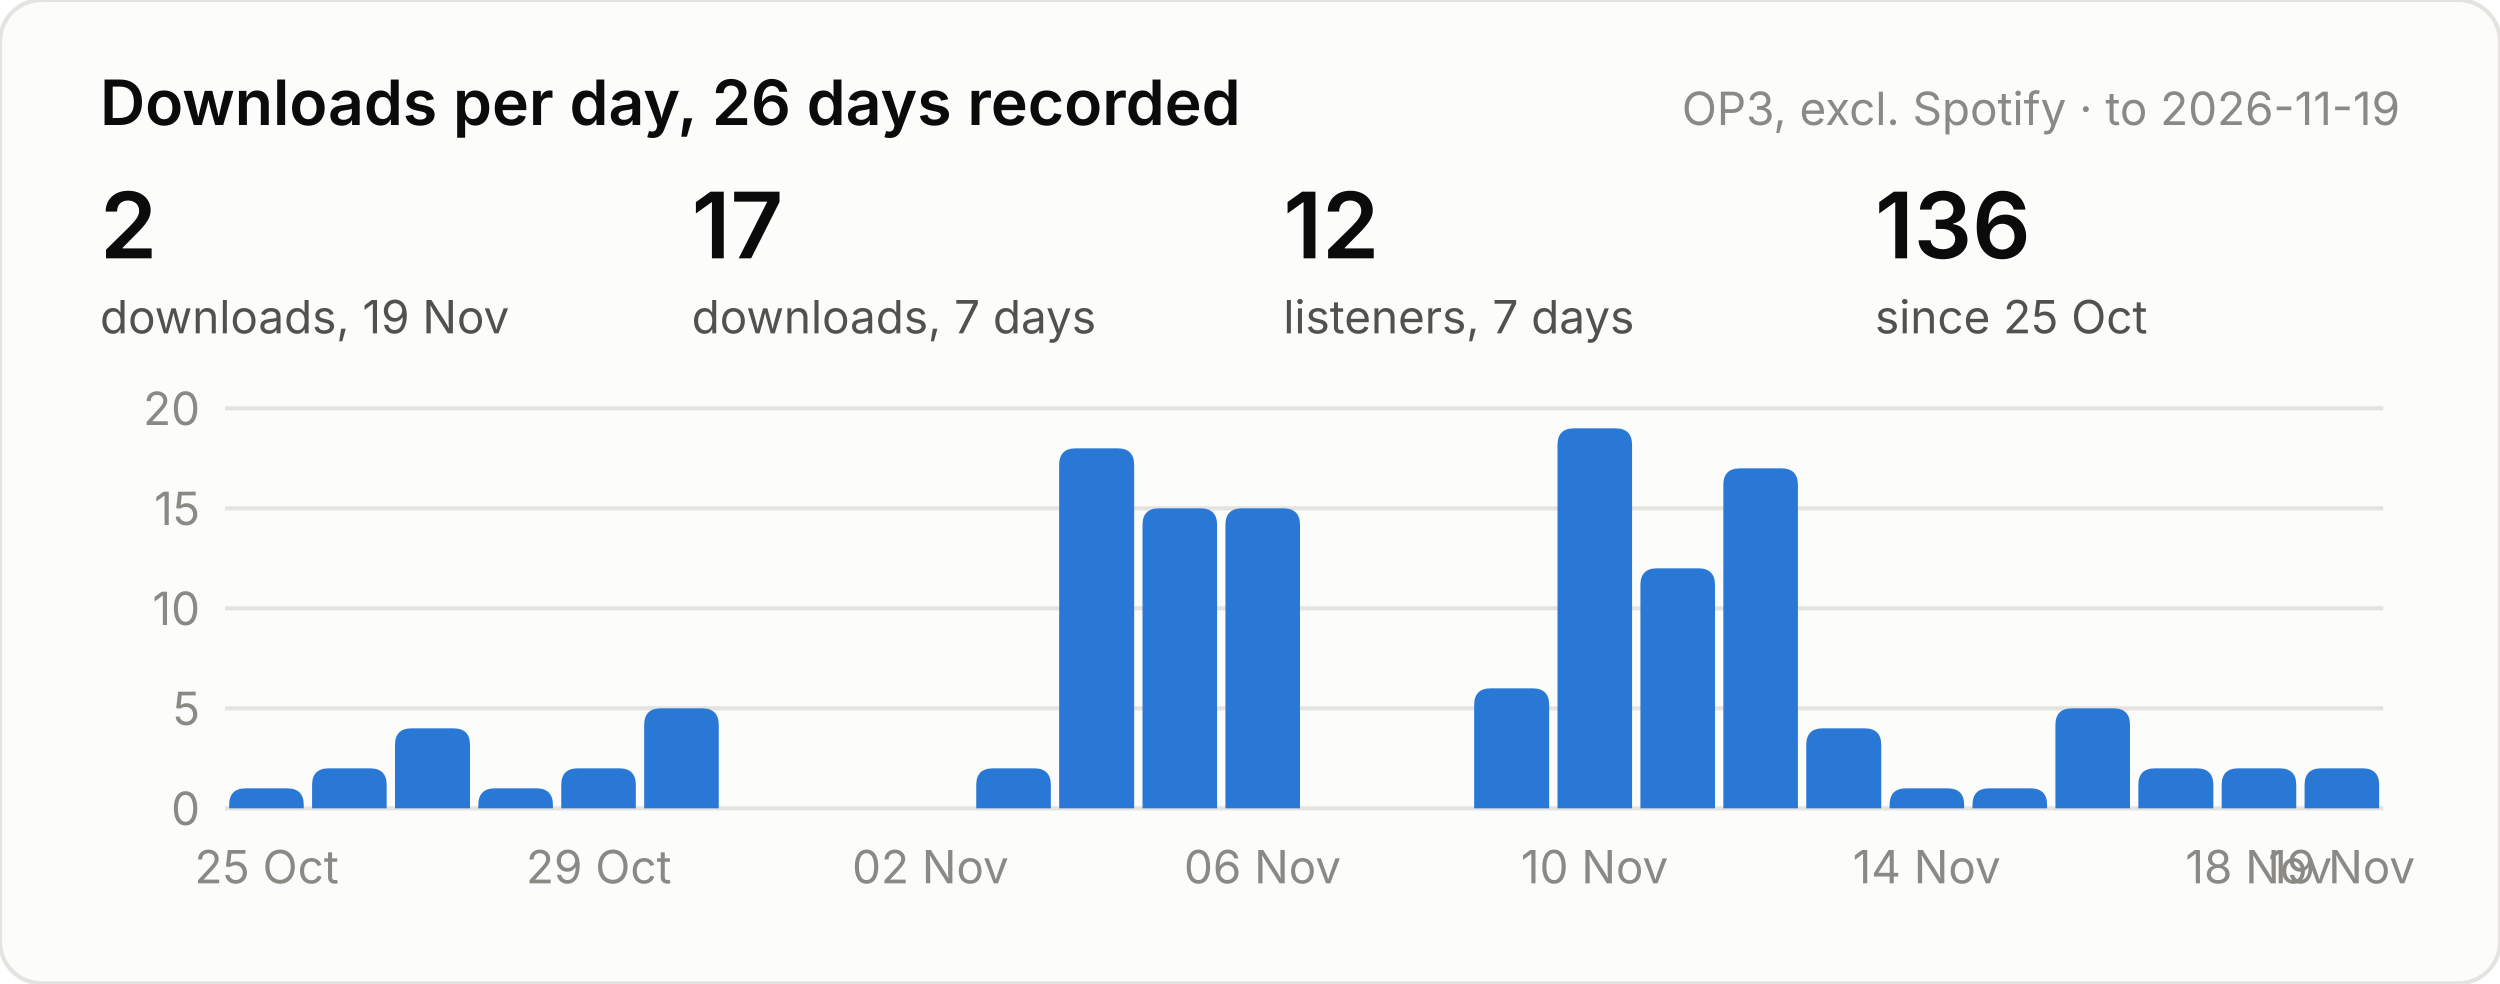
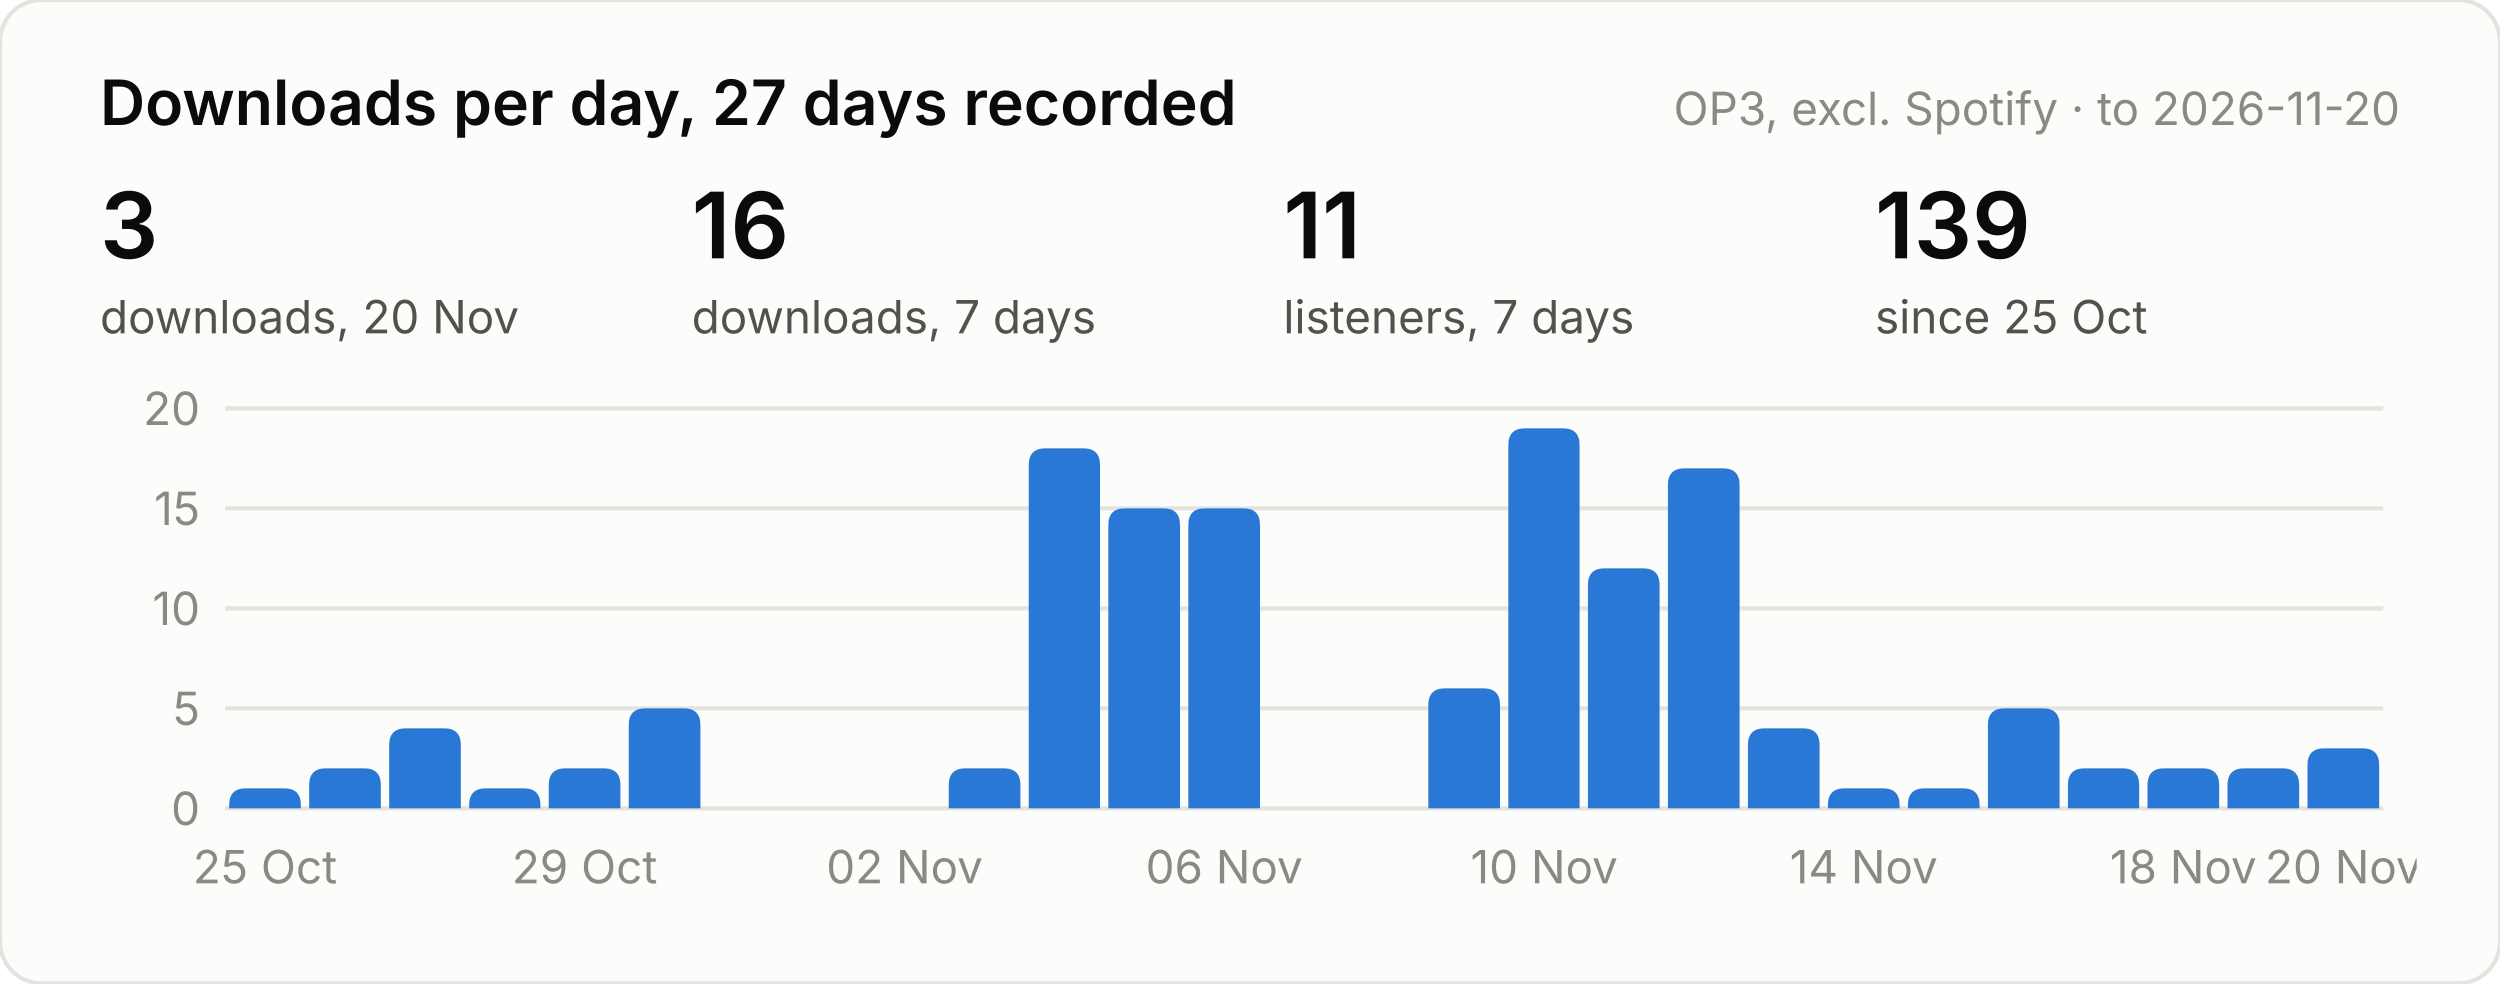
- <svg xmlns="http://www.w3.org/2000/svg" viewBox="0 0 600 236" width="600" height="236" role="img" aria-label="Podcast downloads: 17 in the last 7 days">
+ <svg xmlns="http://www.w3.org/2000/svg" viewBox="0 0 600 236" width="600" height="236" role="img" aria-label="Podcast downloads: 16 in the last 7 days">
  <style>text { font-family:system-ui,-apple-system,'Segoe UI',sans-serif; fill:#8a8984; font-size:11px; }
.h { fill:#0b0b0b; font-size:15px; font-weight:600; } .v { fill:#0b0b0b; font-size:22px; font-weight:600; }
.k { fill:#52514e; font-size:11px; } .grid { stroke:#e4e3df; } .bar { fill:#2a78d6; } .bar.today { opacity:.5; }
.gap { stroke:#8a8984; stroke-dasharray:2 2; } .hit { fill:none; }</style>
  <rect width="600" height="236" rx="10" fill="#fcfcfb" stroke="#e4e3df" />
-   <text x="24" y="30" class="h">Downloads per day, 26 days recorded</text>
-   <text x="576" y="30" text-anchor="end">OP3, excl. Spotify · to 2026-11-19</text>
-   <text x="24" y="62" class="v">2</text>
-   <text x="24" y="80" class="k">downloads, 19 Nov</text>
-   <text x="166" y="62" class="v">17</text>
+   <text x="24" y="30" class="h">Downloads per day, 27 days recorded</text>
+   <text x="576" y="30" text-anchor="end">OP3, excl. Spotify · to 2026-11-20</text>
+   <text x="24" y="62" class="v">3</text>
+   <text x="24" y="80" class="k">downloads, 20 Nov</text>
+   <text x="166" y="62" class="v">16</text>
  <text x="166" y="80" class="k">downloads, 7 days</text>
-   <text x="308" y="62" class="v">12</text>
+   <text x="308" y="62" class="v">11</text>
  <text x="308" y="80" class="k">listeners, 7 days</text>
-   <text x="450" y="62" class="v">136</text>
+   <text x="450" y="62" class="v">139</text>
  <text x="450" y="80" class="k">since 25 Oct</text>
-   <svg x="20" y="88" width="560" height="130" viewBox="0 0 560 130" role="img" aria-label="Downloads per day, 26 days">
+   <svg x="20" y="88" width="560" height="130" viewBox="0 0 560 130" role="img" aria-label="Downloads per day, 27 days">
    <line class="grid" x1="34" x2="552" y1="106.0" y2="106.0" />
    <text x="28" y="110.0" text-anchor="end">0</text>
    <line class="grid" x1="34" x2="552" y1="82.0" y2="82.0" />
    <text x="28" y="86.0" text-anchor="end">5</text>
    <line class="grid" x1="34" x2="552" y1="58.0" y2="58.0" />
    <text x="28" y="62.0" text-anchor="end">10</text>
    <line class="grid" x1="34" x2="552" y1="34.0" y2="34.0" />
    <text x="28" y="38.0" text-anchor="end">15</text>
    <line class="grid" x1="34" x2="552" y1="10.0" y2="10.0" />
    <text x="28" y="14.0" text-anchor="end">20</text>
    <g class="col">
-       <rect class="hit" x="34.0" y="10" width="19.9" height="96" />
-       <path class="bar" d="M35.0,106.0V105.2Q35.0,101.2 39.0,101.2H48.9Q52.9,101.2 52.9,105.2V106.0Z" />
+       <rect class="hit" x="34.0" y="10" width="19.2" height="96" />
+       <path class="bar" d="M35.0,106.0V105.2Q35.0,101.2 39.0,101.2H48.2Q52.2,101.2 52.2,105.2V106.0Z" />
    </g>
-     <text x="44.0" y="124" text-anchor="middle">25 Oct</text>
+     <text x="43.6" y="124" text-anchor="middle">25 Oct</text>
    <g class="col">
-       <rect class="hit" x="53.9" y="10" width="19.9" height="96" />
-       <path class="bar" d="M54.9,106.0V100.4Q54.9,96.4 58.9,96.4H68.8Q72.8,96.4 72.8,100.4V106.0Z" />
+       <rect class="hit" x="53.2" y="10" width="19.2" height="96" />
+       <path class="bar" d="M54.2,106.0V100.4Q54.2,96.4 58.2,96.4H67.4Q71.4,96.4 71.4,100.4V106.0Z" />
    </g>
    <g class="col">
-       <rect class="hit" x="73.8" y="10" width="19.9" height="96" />
-       <path class="bar" d="M74.8,106.0V90.8Q74.8,86.8 78.8,86.8H88.8Q92.8,86.8 92.8,90.8V106.0Z" />
+       <rect class="hit" x="72.4" y="10" width="19.2" height="96" />
+       <path class="bar" d="M73.4,106.0V90.8Q73.4,86.8 77.4,86.8H86.6Q90.6,86.8 90.6,90.8V106.0Z" />
    </g>
    <g class="col">
-       <rect class="hit" x="93.8" y="10" width="19.9" height="96" />
-       <path class="bar" d="M94.8,106.0V105.2Q94.8,101.2 98.8,101.2H108.7Q112.7,101.2 112.7,105.2V106.0Z" />
+       <rect class="hit" x="91.6" y="10" width="19.2" height="96" />
+       <path class="bar" d="M92.6,106.0V105.2Q92.6,101.2 96.6,101.2H105.7Q109.7,101.2 109.7,105.2V106.0Z" />
    </g>
    <g class="col">
-       <rect class="hit" x="113.7" y="10" width="19.9" height="96" />
-       <path class="bar" d="M114.7,106.0V100.4Q114.7,96.4 118.7,96.4H128.6Q132.6,96.4 132.6,100.4V106.0Z" />
+       <rect class="hit" x="110.7" y="10" width="19.2" height="96" />
+       <path class="bar" d="M111.7,106.0V100.4Q111.7,96.4 115.7,96.4H124.9Q128.9,96.4 128.9,100.4V106.0Z" />
    </g>
-     <text x="123.7" y="124" text-anchor="middle">29 Oct</text>
+     <text x="120.3" y="124" text-anchor="middle">29 Oct</text>
    <g class="col">
-       <rect class="hit" x="133.6" y="10" width="19.9" height="96" />
-       <path class="bar" d="M134.6,106.0V86.0Q134.6,82.0 138.6,82.0H148.5Q152.5,82.0 152.5,86.0V106.0Z" />
+       <rect class="hit" x="129.9" y="10" width="19.2" height="96" />
+       <path class="bar" d="M130.9,106.0V86.0Q130.9,82.0 134.9,82.0H144.1Q148.1,82.0 148.1,86.0V106.0Z" />
    </g>
    <g class="col">
-       <rect class="hit" x="153.5" y="10" width="19.9" height="96" />
+       <rect class="hit" x="149.1" y="10" width="19.2" height="96" />
    </g>
    <g class="col">
-       <rect class="hit" x="173.5" y="10" width="19.9" height="96" />
+       <rect class="hit" x="168.3" y="10" width="19.2" height="96" />
    </g>
    <g class="col">
-       <rect class="hit" x="193.4" y="10" width="19.9" height="96" />
+       <rect class="hit" x="187.5" y="10" width="19.2" height="96" />
    </g>
-     <text x="203.3" y="124" text-anchor="middle">02 Nov</text>
+     <text x="197.1" y="124" text-anchor="middle">02 Nov</text>
    <g class="col">
-       <rect class="hit" x="213.3" y="10" width="19.9" height="96" />
-       <path class="bar" d="M214.3,106.0V100.4Q214.3,96.4 218.3,96.4H228.2Q232.2,96.4 232.2,100.4V106.0Z" />
+       <rect class="hit" x="206.7" y="10" width="19.2" height="96" />
+       <path class="bar" d="M207.7,106.0V100.4Q207.7,96.4 211.7,96.4H220.9Q224.9,96.4 224.9,100.4V106.0Z" />
    </g>
    <g class="col">
-       <rect class="hit" x="233.2" y="10" width="19.9" height="96" />
-       <path class="bar" d="M234.2,106.0V23.6Q234.2,19.6 238.2,19.6H248.2Q252.2,19.6 252.2,23.6V106.0Z" />
+       <rect class="hit" x="225.9" y="10" width="19.2" height="96" />
+       <path class="bar" d="M226.9,106.0V23.6Q226.9,19.6 230.9,19.6H240.0Q244.0,19.6 244.0,23.6V106.0Z" />
    </g>
    <g class="col">
-       <rect class="hit" x="253.2" y="10" width="19.9" height="96" />
-       <path class="bar" d="M254.2,106.0V38.0Q254.2,34.0 258.2,34.0H268.1Q272.1,34.0 272.1,38.0V106.0Z" />
+       <rect class="hit" x="245.0" y="10" width="19.2" height="96" />
+       <path class="bar" d="M246.0,106.0V38.0Q246.0,34.0 250.0,34.0H259.2Q263.2,34.0 263.2,38.0V106.0Z" />
    </g>
    <g class="col">
-       <rect class="hit" x="273.1" y="10" width="19.9" height="96" />
-       <path class="bar" d="M274.1,106.0V38.0Q274.1,34.0 278.1,34.0H288.0Q292.0,34.0 292.0,38.0V106.0Z" />
+       <rect class="hit" x="264.2" y="10" width="19.2" height="96" />
+       <path class="bar" d="M265.2,106.0V38.0Q265.2,34.0 269.2,34.0H278.4Q282.4,34.0 282.4,38.0V106.0Z" />
    </g>
-     <text x="283.0" y="124" text-anchor="middle">06 Nov</text>
+     <text x="273.8" y="124" text-anchor="middle">06 Nov</text>
    <g class="col">
-       <rect class="hit" x="293.0" y="10" width="19.9" height="96" />
+       <rect class="hit" x="283.4" y="10" width="19.2" height="96" />
    </g>
    <g class="col">
-       <rect class="hit" x="312.9" y="10" width="19.9" height="96" />
+       <rect class="hit" x="302.6" y="10" width="19.2" height="96" />
    </g>
    <g class="col">
-       <rect class="hit" x="332.8" y="10" width="19.9" height="96" />
-       <path class="bar" d="M333.8,106.0V81.2Q333.8,77.2 337.8,77.2H347.8Q351.8,77.2 351.8,81.2V106.0Z" />
+       <rect class="hit" x="321.8" y="10" width="19.2" height="96" />
+       <path class="bar" d="M322.8,106.0V81.2Q322.8,77.2 326.8,77.2H336.0Q340.0,77.2 340.0,81.2V106.0Z" />
    </g>
    <g class="col">
-       <rect class="hit" x="352.8" y="10" width="19.9" height="96" />
-       <path class="bar" d="M353.8,106.0V18.8Q353.8,14.8 357.8,14.8H367.7Q371.7,14.8 371.7,18.8V106.0Z" />
+       <rect class="hit" x="341.0" y="10" width="19.2" height="96" />
+       <path class="bar" d="M342.0,106.0V18.8Q342.0,14.8 346.0,14.8H355.1Q359.1,14.8 359.1,18.8V106.0Z" />
    </g>
-     <text x="362.7" y="124" text-anchor="middle">10 Nov</text>
+     <text x="350.6" y="124" text-anchor="middle">10 Nov</text>
    <g class="col">
-       <rect class="hit" x="372.7" y="10" width="19.9" height="96" />
-       <path class="bar" d="M373.7,106.0V52.4Q373.7,48.4 377.7,48.4H387.6Q391.6,48.4 391.6,52.4V106.0Z" />
+       <rect class="hit" x="360.1" y="10" width="19.2" height="96" />
+       <path class="bar" d="M361.1,106.0V52.4Q361.1,48.4 365.1,48.4H374.3Q378.3,48.4 378.3,52.4V106.0Z" />
    </g>
    <g class="col">
-       <rect class="hit" x="392.6" y="10" width="19.9" height="96" />
-       <path class="bar" d="M393.6,106.0V28.4Q393.6,24.4 397.6,24.4H407.5Q411.5,24.4 411.5,28.4V106.0Z" />
+       <rect class="hit" x="379.3" y="10" width="19.2" height="96" />
+       <path class="bar" d="M380.3,106.0V28.4Q380.3,24.4 384.3,24.4H393.5Q397.5,24.4 397.5,28.4V106.0Z" />
    </g>
    <g class="col">
-       <rect class="hit" x="412.5" y="10" width="19.9" height="96" />
-       <path class="bar" d="M413.5,106.0V90.8Q413.5,86.8 417.5,86.8H427.5Q431.5,86.8 431.5,90.8V106.0Z" />
+       <rect class="hit" x="398.5" y="10" width="19.2" height="96" />
+       <path class="bar" d="M399.5,106.0V90.8Q399.5,86.8 403.5,86.8H412.7Q416.7,86.8 416.7,90.8V106.0Z" />
    </g>
    <g class="col">
-       <rect class="hit" x="432.5" y="10" width="19.9" height="96" />
-       <path class="bar" d="M433.5,106.0V105.2Q433.5,101.2 437.5,101.2H447.4Q451.4,101.2 451.4,105.2V106.0Z" />
+       <rect class="hit" x="417.7" y="10" width="19.2" height="96" />
+       <path class="bar" d="M418.7,106.0V105.2Q418.7,101.2 422.7,101.2H431.9Q435.9,101.2 435.9,105.2V106.0Z" />
    </g>
-     <text x="442.4" y="124" text-anchor="middle">14 Nov</text>
+     <text x="427.3" y="124" text-anchor="middle">14 Nov</text>
    <g class="col">
-       <rect class="hit" x="452.4" y="10" width="19.9" height="96" />
-       <path class="bar" d="M453.4,106.0V105.2Q453.4,101.2 457.4,101.2H467.3Q471.3,101.2 471.3,105.2V106.0Z" />
+       <rect class="hit" x="436.9" y="10" width="19.2" height="96" />
+       <path class="bar" d="M437.9,106.0V105.2Q437.9,101.2 441.9,101.2H451.1Q455.1,101.2 455.1,105.2V106.0Z" />
    </g>
    <g class="col">
-       <rect class="hit" x="472.3" y="10" width="19.9" height="96" />
-       <path class="bar" d="M473.3,106.0V86.0Q473.3,82.0 477.3,82.0H487.2Q491.2,82.0 491.2,86.0V106.0Z" />
+       <rect class="hit" x="456.1" y="10" width="19.2" height="96" />
+       <path class="bar" d="M457.1,106.0V86.0Q457.1,82.0 461.1,82.0H470.3Q474.3,82.0 474.3,86.0V106.0Z" />
    </g>
    <g class="col">
-       <rect class="hit" x="492.2" y="10" width="19.9" height="96" />
-       <path class="bar" d="M493.2,106.0V100.4Q493.2,96.4 497.2,96.4H507.2Q511.2,96.4 511.2,100.4V106.0Z" />
+       <rect class="hit" x="475.3" y="10" width="19.2" height="96" />
+       <path class="bar" d="M476.3,106.0V100.4Q476.3,96.4 480.3,96.4H489.4Q493.4,96.4 493.4,100.4V106.0Z" />
    </g>
    <g class="col">
-       <rect class="hit" x="512.2" y="10" width="19.9" height="96" />
-       <path class="bar" d="M513.2,106.0V100.4Q513.2,96.4 517.2,96.4H527.1Q531.1,96.4 531.1,100.4V106.0Z" />
+       <rect class="hit" x="494.4" y="10" width="19.2" height="96" />
+       <path class="bar" d="M495.4,106.0V100.4Q495.4,96.4 499.4,96.4H508.6Q512.6,96.4 512.6,100.4V106.0Z" />
    </g>
-     <text x="522.1" y="124" text-anchor="middle">18 Nov</text>
+     <text x="504.0" y="124" text-anchor="middle">18 Nov</text>
    <g class="col">
-       <rect class="hit" x="532.1" y="10" width="19.9" height="96" />
-       <path class="bar" d="M533.1,106.0V100.4Q533.1,96.4 537.1,96.4H547.0Q551.0,96.4 551.0,100.4V106.0Z" />
+       <rect class="hit" x="513.6" y="10" width="19.2" height="96" />
+       <path class="bar" d="M514.6,106.0V100.4Q514.6,96.4 518.6,96.4H527.8Q531.8,96.4 531.8,100.4V106.0Z" />
    </g>
-     <text x="542.0" y="124" text-anchor="middle">19 Nov</text>
+     <g class="col">
+       <rect class="hit" x="532.8" y="10" width="19.2" height="96" />
+       <path class="bar" d="M533.8,106.0V95.6Q533.8,91.6 537.8,91.6H547.0Q551.0,91.6 551.0,95.6V106.0Z" />
+     </g>
+     <text x="542.4" y="124" text-anchor="middle">20 Nov</text>
  </svg>
</svg>
